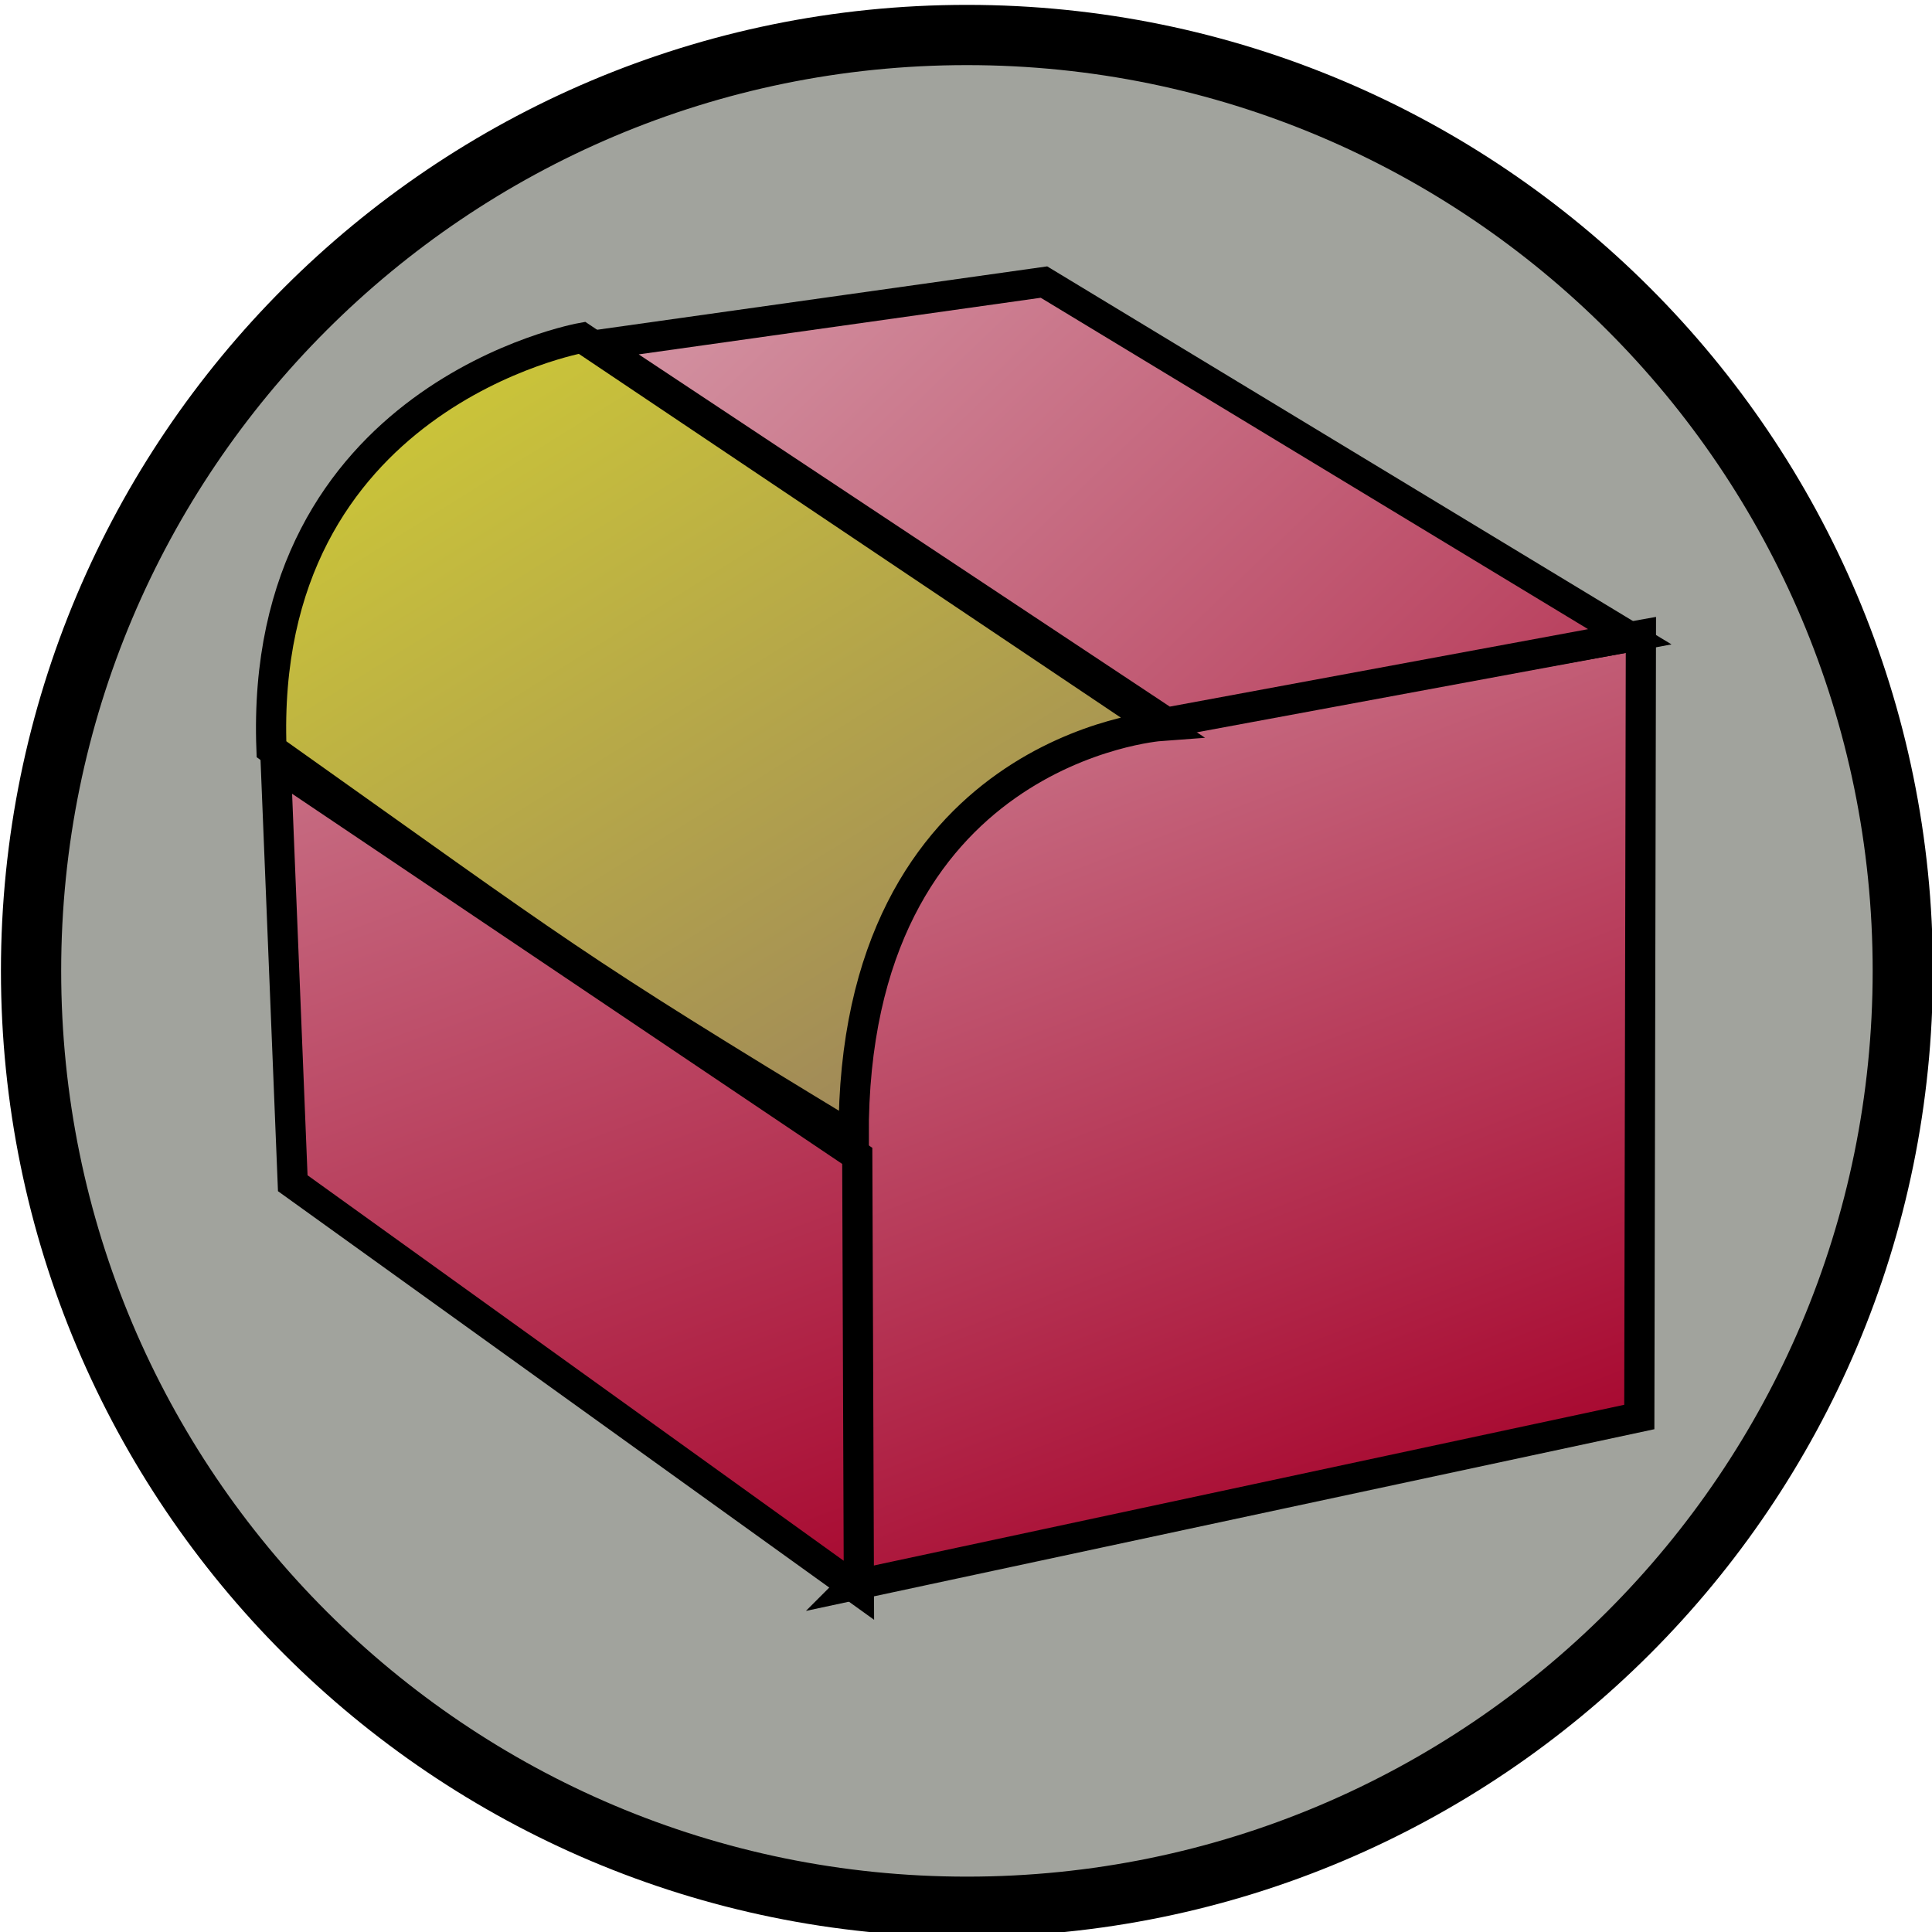
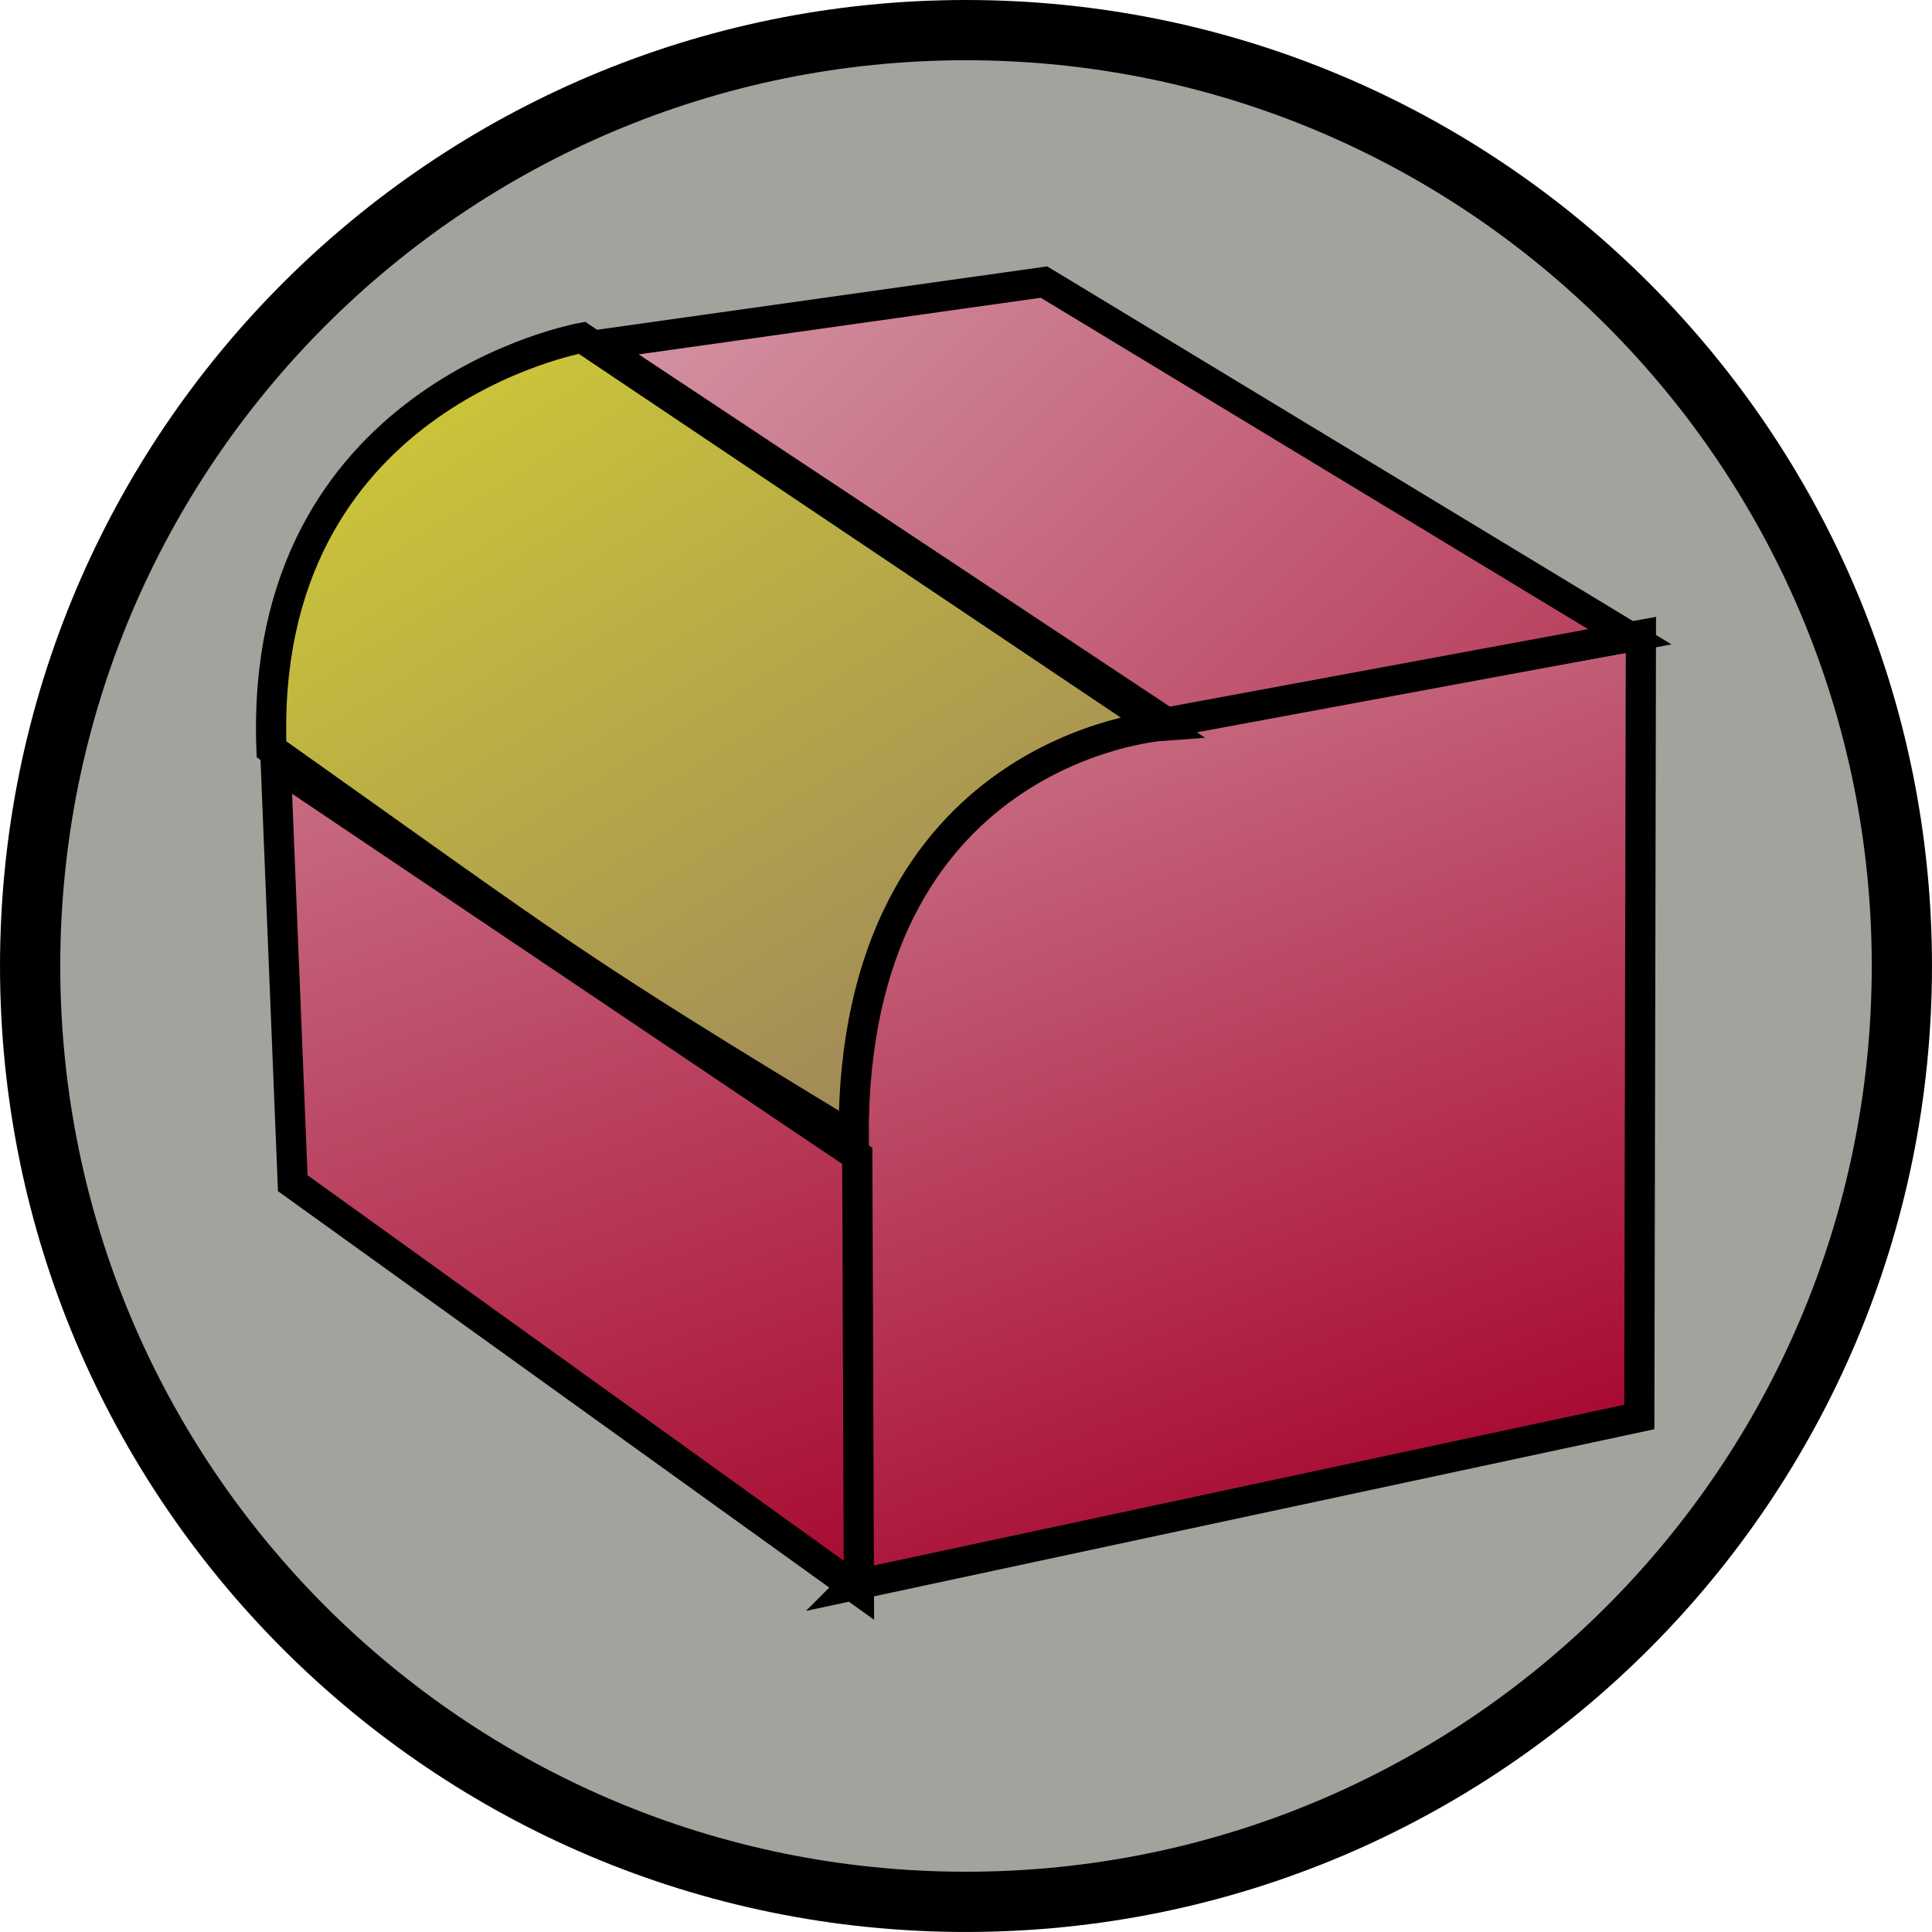
<svg xmlns="http://www.w3.org/2000/svg" xmlns:xlink="http://www.w3.org/1999/xlink" width="64" height="64" id="svg5181" version="1.1">
  <defs id="defs5183">
    <linearGradient id="linearGradient3851">
      <stop style="stop-color:#e6eb24;stop-opacity:1;" offset="0" id="stop3853" />
      <stop style="stop-color:#9b825d;stop-opacity:1;" offset="1" id="stop3855" />
    </linearGradient>
    <linearGradient id="linearGradient3796">
      <stop style="stop-color:#e3c7cd;stop-opacity:1;" offset="0" id="stop3798" />
      <stop style="stop-color:#a50029;stop-opacity:1;" offset="1" id="stop3800" />
    </linearGradient>
-     <linearGradient id="linearGradient3811">
-       <stop style="stop-color:#82a2f2;stop-opacity:1;" offset="0" id="stop3813" />
-       <stop style="stop-color:#4547f2;stop-opacity:1;" offset="1" id="stop3815" />
-     </linearGradient>
-     <linearGradient id="linearGradient3803">
-       <stop style="stop-color:#efeff2;stop-opacity:1;" offset="0" id="stop3805" />
-       <stop style="stop-color:#d9d9dc;stop-opacity:1;" offset="1" id="stop3807" />
-     </linearGradient>
-     <linearGradient id="linearGradient3795">
-       <stop style="stop-color:#efdce7;stop-opacity:1;" offset="0" id="stop3797" />
-       <stop style="stop-color:#efd0cf;stop-opacity:1;" offset="1" id="stop3799" />
-     </linearGradient>
-     <linearGradient xlink:href="#linearGradient3796" id="linearGradient3802" x1="6.643" y1="-4.357" x2="80.357" y2="8.071" gradientUnits="userSpaceOnUse" gradientTransform="translate(-5.487745,-1.286946)" />
-     <linearGradient xlink:href="#linearGradient3796" id="linearGradient3826" x1="10.643" y1="19.286" x2="33.214" y2="46.429" gradientUnits="userSpaceOnUse" gradientTransform="translate(-3.396882,-5.404061)" />
-     <linearGradient xlink:href="#linearGradient3796" id="linearGradient3834" x1="21.5" y1="17.857" x2="56.643" y2="35.857" gradientUnits="userSpaceOnUse" gradientTransform="translate(-5.891806,-6.034663)" />
-     <linearGradient xlink:href="#linearGradient3851" id="linearGradient3857" x1="29.25" y1="15.786" x2="42.107" y2="15.857" gradientUnits="userSpaceOnUse" />
-     <linearGradient xlink:href="#linearGradient3851" id="linearGradient3867" x1="31.036" y1="18.143" x2="44.107" y2="18.143" gradientUnits="userSpaceOnUse" gradientTransform="translate(-0.4285714,-14.28571)" />
-     <linearGradient xlink:href="#linearGradient3851" id="linearGradient3871" gradientUnits="userSpaceOnUse" x1="29.25" y1="15.786" x2="42.107" y2="15.857" />
-     <linearGradient xlink:href="#linearGradient3851" id="linearGradient3881" x1="34.752" y1="6.75" x2="40.959" y2="6.75" gradientUnits="userSpaceOnUse" gradientTransform="translate(10.70762,-16.75761)" />
-     <linearGradient xlink:href="#linearGradient3851" id="linearGradient3887" gradientUnits="userSpaceOnUse" x1="29.25" y1="15.786" x2="42.107" y2="15.857" gradientTransform="translate(13.18311,-5.875345)" />
-     <linearGradient xlink:href="#linearGradient3851" id="linearGradient3890" gradientUnits="userSpaceOnUse" gradientTransform="matrix(0.9852844,0,0,1.462784,2.896935,-26.45902)" x1="29.25" y1="15.786" x2="42.107" y2="15.857" />
-     <linearGradient id="linearGradient3795-1">
-       <stop id="stop3797-2" offset="0" style="stop-color:#efdce7;stop-opacity:1;" />
-       <stop id="stop3799-4" offset="1" style="stop-color:#efd0cf;stop-opacity:1;" />
-     </linearGradient>
-     <linearGradient id="linearGradient3803-0">
-       <stop id="stop3805-5" offset="0" style="stop-color:#efeff2;stop-opacity:1;" />
-       <stop id="stop3807-7" offset="1" style="stop-color:#d9d9dc;stop-opacity:1;" />
-     </linearGradient>
-     <linearGradient id="linearGradient3811-7">
-       <stop id="stop3813-9" offset="0" style="stop-color:#82a2f2;stop-opacity:1;" />
-       <stop id="stop3815-5" offset="1" style="stop-color:#4547f2;stop-opacity:1;" />
-     </linearGradient>
-     <linearGradient xlink:href="#linearGradient3851" id="linearGradient4234" gradientUnits="userSpaceOnUse" gradientTransform="matrix(0.9852844,0,0,1.462784,-3.819093,-24.52414)" x1="29.25" y1="15.786" x2="42.107" y2="15.857" />
-     <linearGradient xlink:href="#linearGradient3851" id="linearGradient4238" gradientUnits="userSpaceOnUse" gradientTransform="translate(-7.144599,-12.35083)" x1="31.036" y1="18.143" x2="44.107" y2="18.143" />
-     <linearGradient xlink:href="#linearGradient3796" id="linearGradient4241" gradientUnits="userSpaceOnUse" gradientTransform="translate(63.88883,10.83786)" x1="19.977" y1="-2.539" x2="47.83" y2="26.456" />
-     <linearGradient xlink:href="#linearGradient3796" id="linearGradient4244" gradientUnits="userSpaceOnUse" gradientTransform="translate(65.67665,-6.916316)" x1="21" y1="13.357" x2="33.214" y2="46.429" />
-     <linearGradient xlink:href="#linearGradient3796" id="linearGradient4247" gradientUnits="userSpaceOnUse" gradientTransform="translate(63.18173,-7.546918)" x1="31.786" y1="16.857" x2="43.143" y2="46.286" />
-     <linearGradient xlink:href="#linearGradient3851" id="linearGradient4249" gradientUnits="userSpaceOnUse" x1="29.25" y1="15.786" x2="42.107" y2="15.857" />
-     <linearGradient xlink:href="#linearGradient3796" id="linearGradient3067" gradientUnits="userSpaceOnUse" gradientTransform="translate(-5.768616,-12.61943)" x1="19.977" y1="-2.539" x2="47.83" y2="26.456" />
-     <linearGradient xlink:href="#linearGradient3796" id="linearGradient3070" gradientUnits="userSpaceOnUse" gradientTransform="translate(-3.980799,-30.3736)" x1="21" y1="13.357" x2="33.214" y2="46.429" />
-     <linearGradient xlink:href="#linearGradient3796" id="linearGradient3073" gradientUnits="userSpaceOnUse" gradientTransform="translate(-6.475723,-31.00421)" x1="31.786" y1="16.857" x2="43.143" y2="46.286" />
-     <linearGradient xlink:href="#linearGradient3851" id="linearGradient3852" x1="13.864" y1="9.565" x2="35.464" y2="27.04" gradientUnits="userSpaceOnUse" />
    <linearGradient xlink:href="#linearGradient3851" id="linearGradient3888" gradientUnits="userSpaceOnUse" x1="13.721" y1="0.565" x2="28.178" y2="23.755" gradientTransform="matrix(1.8,0,0,1.8,-18.13483,-20.23815)" />
    <linearGradient xlink:href="#linearGradient3796" id="linearGradient3891" gradientUnits="userSpaceOnUse" gradientTransform="matrix(1.8,0,0,1.8,-28.51834,-14.15312)" x1="19.977" y1="-2.539" x2="47.83" y2="26.456" />
    <linearGradient xlink:href="#linearGradient3796" id="linearGradient3894" gradientUnits="userSpaceOnUse" gradientTransform="matrix(1.8,0,0,1.8,-25.30027,-46.11063)" x1="21" y1="13.357" x2="33.214" y2="46.429" />
    <linearGradient xlink:href="#linearGradient3796" id="linearGradient3897" gradientUnits="userSpaceOnUse" gradientTransform="matrix(1.8,0,0,1.8,-29.79114,-47.24572)" x1="31.786" y1="16.857" x2="43.143" y2="46.286" />
  </defs>
  <g id="layer1" transform="translate(0,16)">
-     <g id="layer1-3" transform="translate(-10.27298,4.606089)">
-       <path style="fill:#a1a39d;fill-opacity:1;stroke:#000000;stroke-width:2;stroke-miterlimit:4;stroke-opacity:1;stroke-dasharray:none" id="path3938" d="M 63.571,33.071 C 63.571,50.232 49.66,64.143 32.5,64.143 15.34,64.143 1.429,50.232 1.429,33.071 1.429,15.911 15.34,2 32.5,2 c 17.16,0 31.071,13.911 31.071,31.071 z" transform="matrix(0.9977728,0,0,0.9977728,9.875939,-21.44244)" />
+     <g id="layer1-3" transform="translate(-10.30356,4.444669)">
+       <circle style="fill:#a1a39d;fill-opacity:1;stroke:#000000;stroke-width:2;stroke-miterlimit:4;stroke-dasharray:none;stroke-opacity:1" id="path3938" transform="matrix(0.9977728,0,0,0.9977728,9.875939,-21.44244)" cx="32.5" cy="33.071" r="31.071" />
    </g>
    <path style="fill:url(#linearGradient3897);fill-opacity:1;stroke:#000000;stroke-width:1;stroke-linecap:butt;stroke-linejoin:miter;stroke-opacity:1;stroke-miterlimit:4;stroke-dasharray:none" d="m 28.248,36.52 26.056,-5.58 0.053,-25.907 -15.376,2.741 c 0,0 -11.227,0.171 -10.839,14.303 0.392,10.297 0.107,14.442 0.107,14.442 z" id="path3870" />
    <path style="fill:url(#linearGradient3894);fill-opacity:1;stroke:#000000;stroke-width:1;stroke-linecap:butt;stroke-linejoin:miter;stroke-opacity:1;stroke-miterlimit:4;stroke-dasharray:none" d="M 28.398,22.29 9.137,9.329 9.698,23.196 28.452,36.68 z" id="path3872" />
    <path style="fill:url(#linearGradient3891);fill-opacity:1;stroke:#000000;stroke-width:1;stroke-linecap:butt;stroke-linejoin:miter;stroke-opacity:1;stroke-miterlimit:4;stroke-dasharray:none" d="M 19.784,-4.572 34.583,-6.656 53.989,5.094 38.644,7.936 z" id="path3874" />
    <path id="path3876" d="m 19.279,-4.81 c 0,0 -10.729,1.902 -10.286,13.629 C 18.833,15.8 18.757,15.901 28.279,21.676 28.226,8.801 38.437,8.048 38.437,8.048 z" style="fill:url(#linearGradient3888);fill-opacity:1;stroke:#000000;stroke-width:1;stroke-linecap:butt;stroke-linejoin:miter;stroke-opacity:1;stroke-miterlimit:4;stroke-dasharray:none" />
  </g>
</svg>
